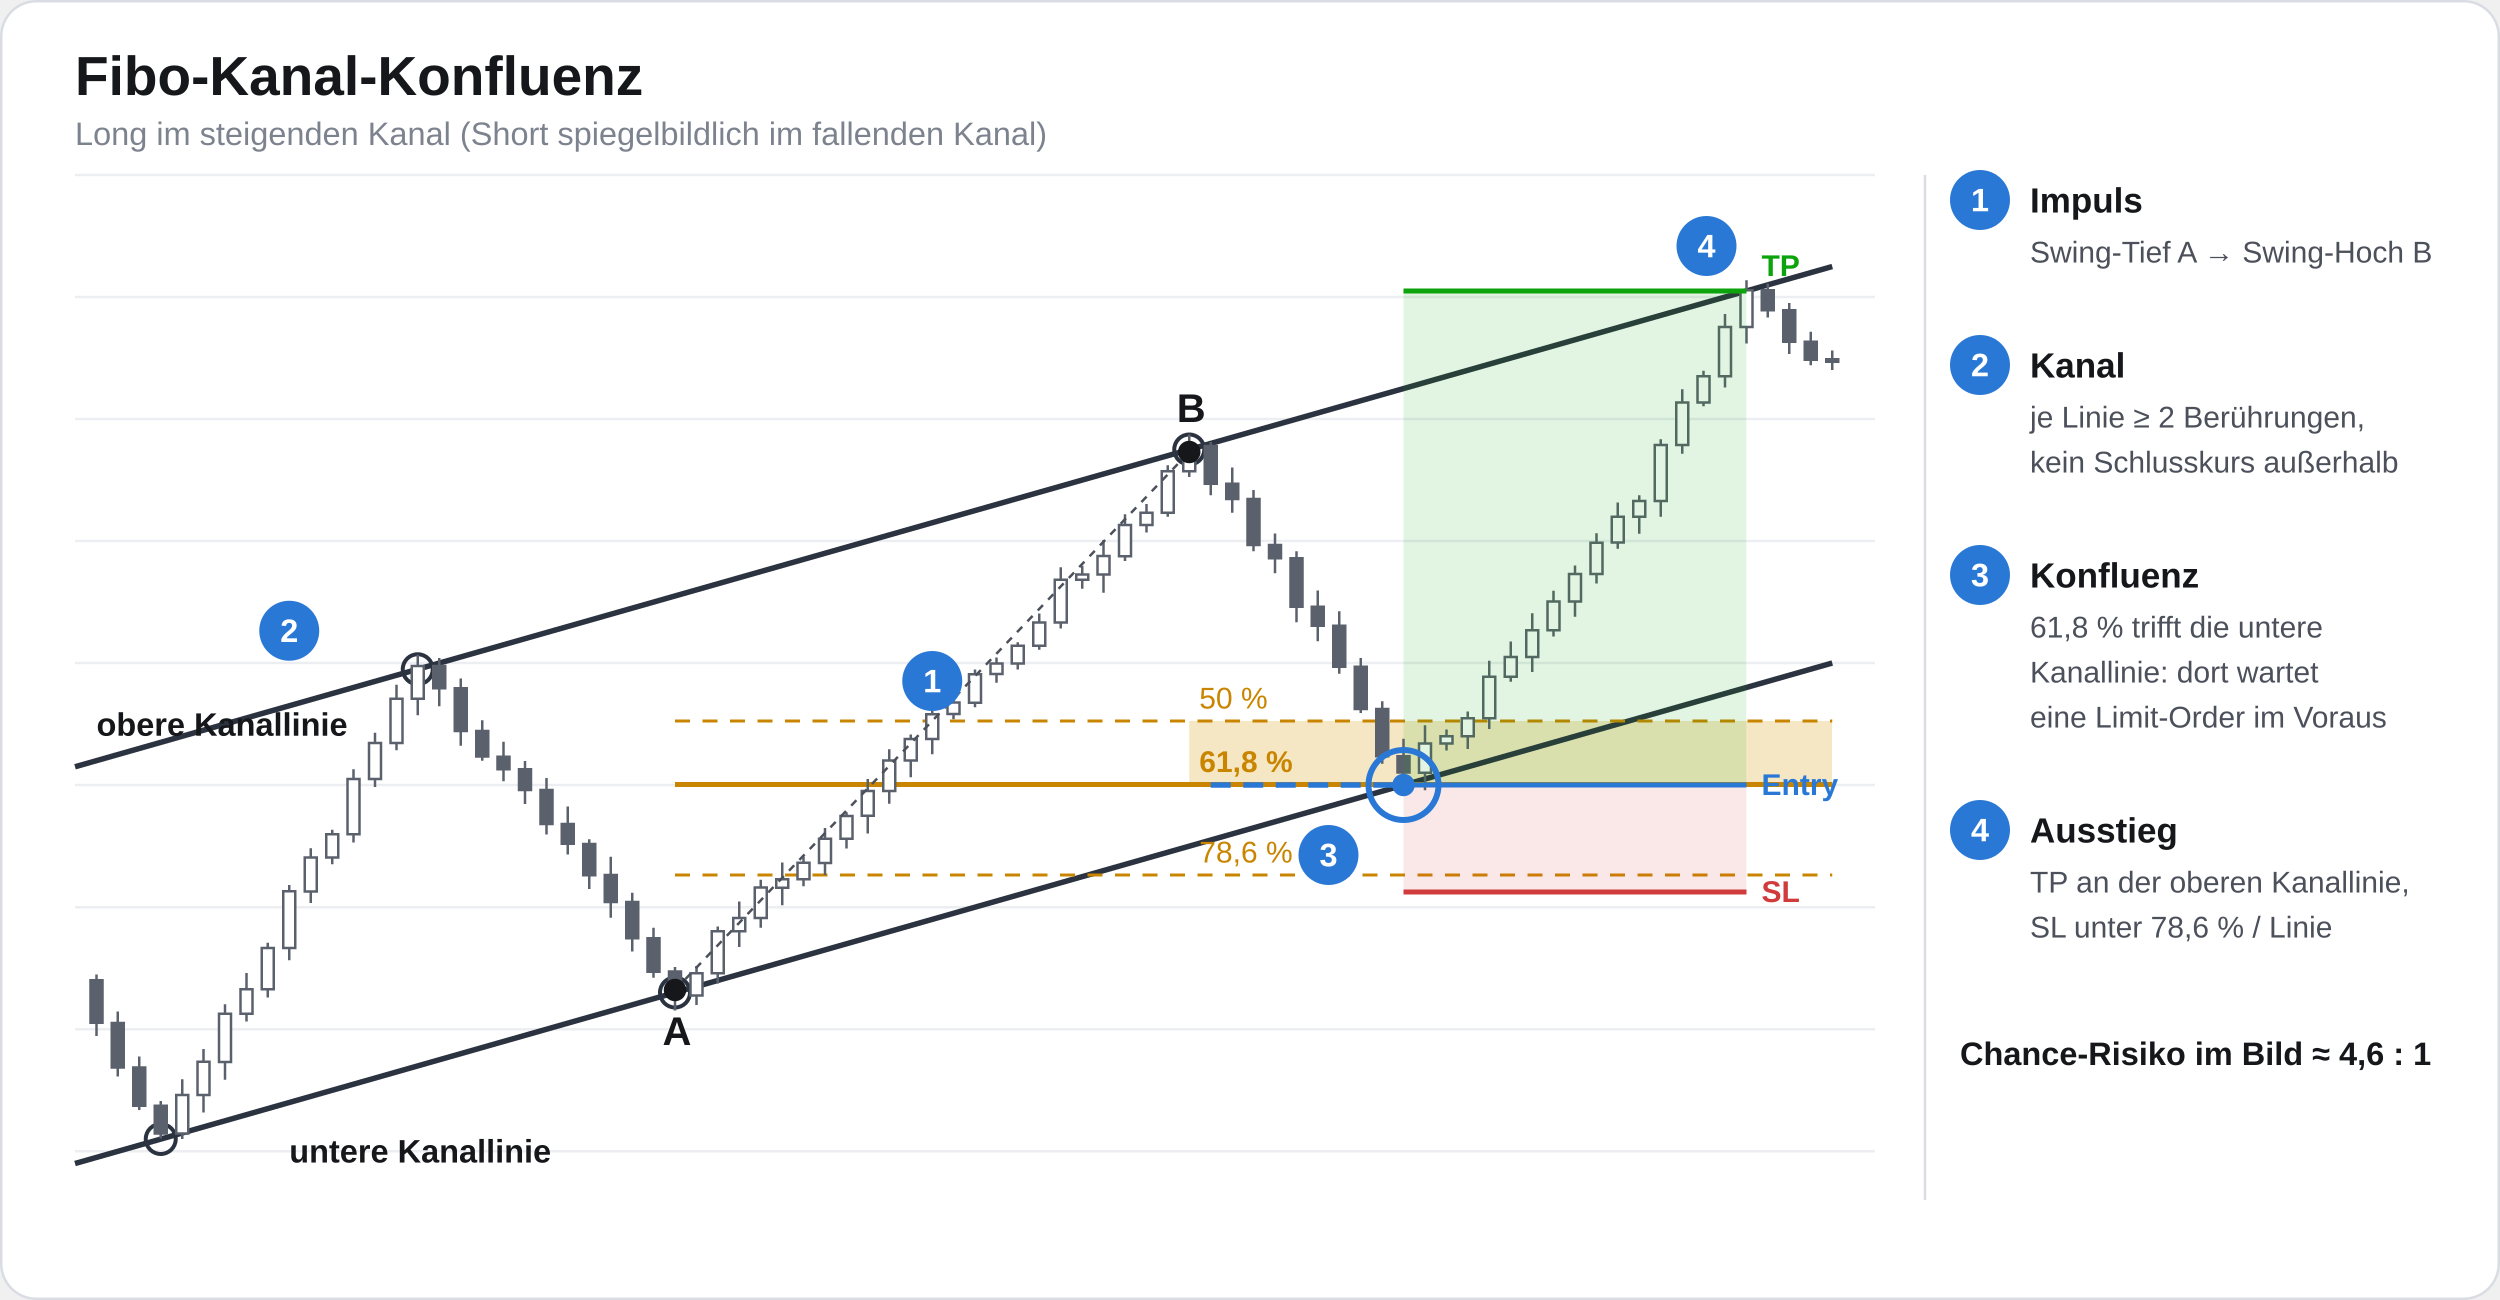
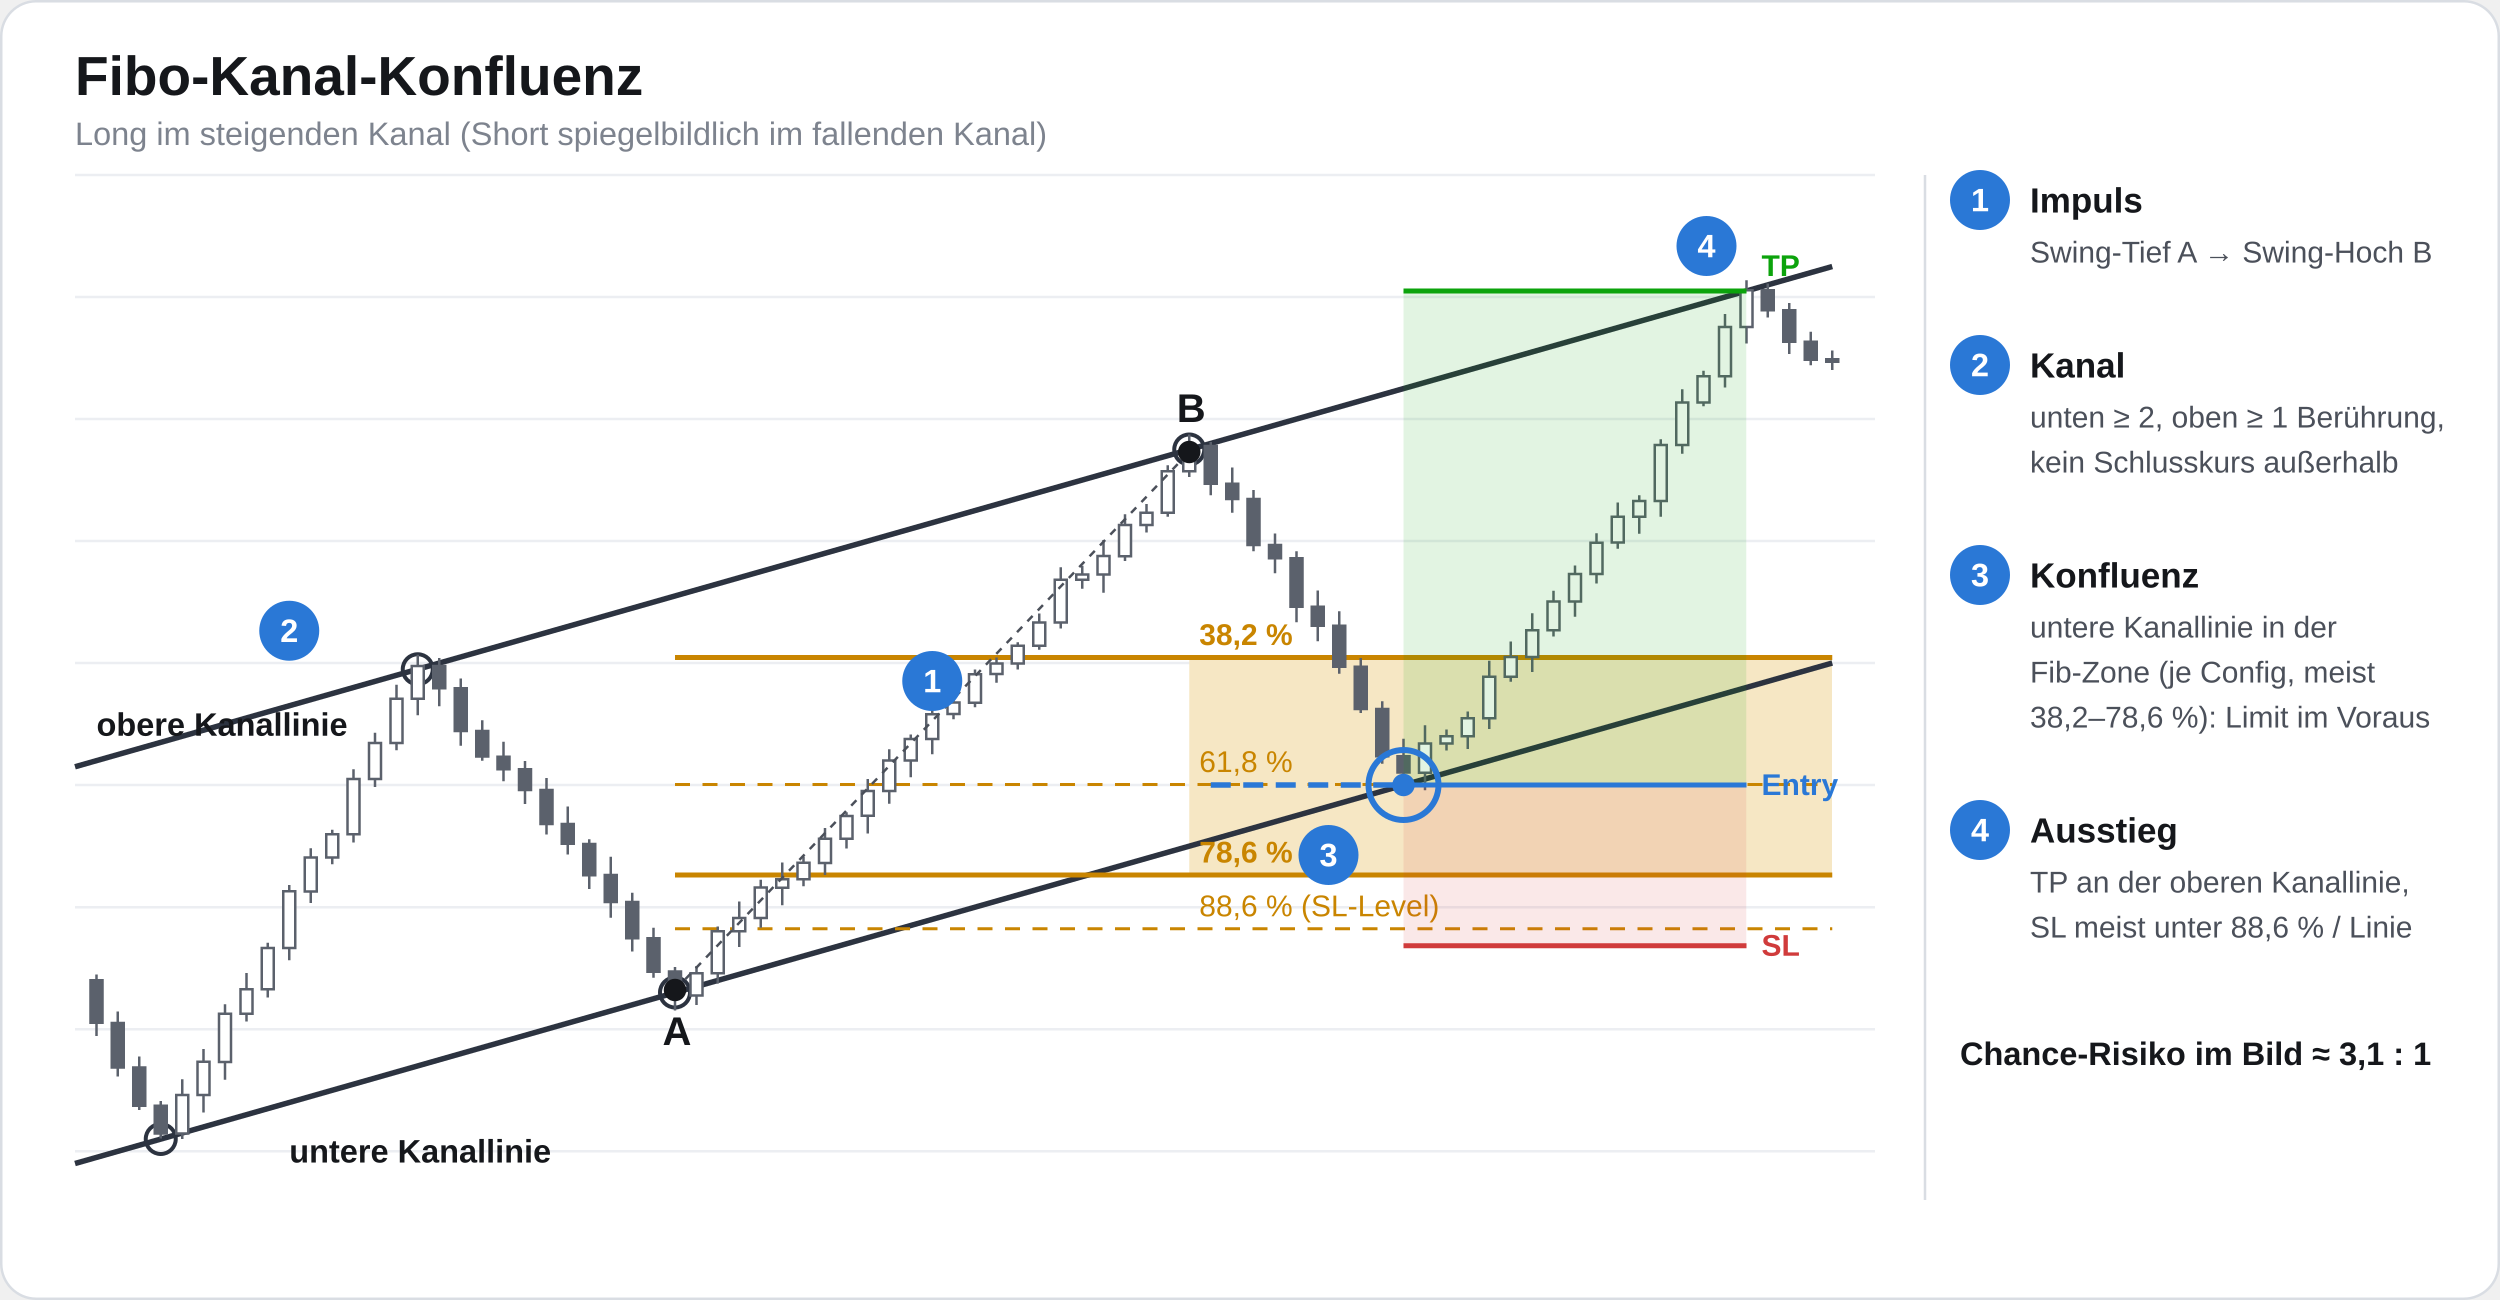
<svg xmlns="http://www.w3.org/2000/svg" viewBox="0 0 1000 520" width="1000" height="520" font-family="'Segoe UI', 'Helvetica Neue', Arial, sans-serif">
  <rect x="0.5" y="0.5" width="999" height="519" rx="14" fill="#ffffff" stroke="#d9dde3" />
  <text x="30.0" y="38.0" font-size="22" fill="#15171b" font-weight="700" text-anchor="start">Fibo-Kanal-Konfluenz</text>
  <text x="30.0" y="58.0" font-size="13" fill="#7d838e" font-weight="400" text-anchor="start">Long im steigenden Kanal (Short spiegelbildlich im fallenden Kanal)</text>
  <line x1="30" x2="750" y1="460.5" y2="460.5" stroke="#eceef2" />
  <line x1="30" x2="750" y1="411.7" y2="411.7" stroke="#eceef2" />
  <line x1="30" x2="750" y1="362.9" y2="362.9" stroke="#eceef2" />
  <line x1="30" x2="750" y1="314.0" y2="314.0" stroke="#eceef2" />
  <line x1="30" x2="750" y1="265.2" y2="265.2" stroke="#eceef2" />
  <line x1="30" x2="750" y1="216.4" y2="216.4" stroke="#eceef2" />
  <line x1="30" x2="750" y1="167.6" y2="167.6" stroke="#eceef2" />
  <line x1="30" x2="750" y1="118.8" y2="118.8" stroke="#eceef2" />
  <line x1="30" x2="750" y1="70.0" y2="70.0" stroke="#eceef2" />
-   <rect x="475.7" y="288.4" width="257.1" height="25.4" fill="#f6e7c4" />
+   <rect x="475.7" y="263.0" width="257.1" height="87.0" fill="#f6e7c4" />
  <line x1="30.0" x2="732.9" y1="465.4" y2="265.2" stroke="#2c3340" stroke-width="2.2" />
  <line x1="30.0" x2="732.9" y1="306.7" y2="106.6" stroke="#2c3340" stroke-width="2.2" />
  <circle cx="64.3" cy="455.6" r="6" fill="none" stroke="#2c3340" stroke-width="1.6" />
  <circle cx="270.0" cy="397.0" r="6" fill="none" stroke="#2c3340" stroke-width="1.6" />
  <circle cx="167.1" cy="267.7" r="6" fill="none" stroke="#2c3340" stroke-width="1.6" />
  <circle cx="475.7" cy="179.8" r="6" fill="none" stroke="#2c3340" stroke-width="1.6" />
-   <line x1="270.0" x2="732.9" y1="288.4" y2="288.4" stroke="#c98500" stroke-width="1.2" stroke-dasharray="6 5" />
-   <text x="479.7" y="283.4" font-size="12" fill="#c98500" font-weight="400" text-anchor="start">50 %</text>
-   <line x1="270.0" x2="732.9" y1="313.8" y2="313.8" stroke="#c98500" stroke-width="2" />
-   <text x="479.7" y="308.8" font-size="12" fill="#c98500" font-weight="700" text-anchor="start">61,8 %</text>
-   <line x1="270.0" x2="732.9" y1="350.0" y2="350.0" stroke="#c98500" stroke-width="1.2" stroke-dasharray="6 5" />
-   <text x="479.7" y="345.0" font-size="12" fill="#c98500" font-weight="400" text-anchor="start">78,6 %</text>
+   <line x1="270.0" x2="732.9" y1="263.0" y2="263.0" stroke="#c98500" stroke-width="2" />
+   <text x="479.7" y="258.0" font-size="12" fill="#c98500" font-weight="700" text-anchor="start">38,2 %</text>
+   <line x1="270.0" x2="732.9" y1="313.8" y2="313.8" stroke="#c98500" stroke-width="1.2" stroke-dasharray="6 5" />
+   <text x="479.7" y="308.8" font-size="12" fill="#c98500" font-weight="400" text-anchor="start">61,8 %</text>
+   <line x1="270.0" x2="732.9" y1="350.0" y2="350.0" stroke="#c98500" stroke-width="2" />
+   <text x="479.7" y="345.0" font-size="12" fill="#c98500" font-weight="700" text-anchor="start">78,6 %</text>
+   <line x1="270.0" x2="732.9" y1="371.5" y2="371.5" stroke="#c98500" stroke-width="1.2" stroke-dasharray="6 5" />
+   <text x="479.7" y="366.5" font-size="12" fill="#c98500" font-weight="400" text-anchor="start">88,6 % (SL-Level)</text>
  <line x1="38.6" x2="38.6" y1="389.8" y2="414.4" stroke="#5b616c" />
  <rect x="36.2" y="392.1" width="4.8" height="17.0" fill="#5b616c" stroke="#5b616c" />
  <line x1="47.1" x2="47.1" y1="404.6" y2="430.6" stroke="#5b616c" />
  <rect x="44.7" y="409.2" width="4.8" height="17.8" fill="#5b616c" stroke="#5b616c" />
  <line x1="55.7" x2="55.7" y1="422.6" y2="444.0" stroke="#5b616c" />
  <rect x="53.3" y="427.0" width="4.8" height="15.3" fill="#5b616c" stroke="#5b616c" />
  <line x1="64.3" x2="64.3" y1="440.4" y2="455.4" stroke="#5b616c" />
  <rect x="61.9" y="442.3" width="4.8" height="11.1" fill="#5b616c" stroke="#5b616c" />
  <line x1="72.9" x2="72.9" y1="431.7" y2="455.6" stroke="#5b616c" />
  <rect x="70.5" y="438.0" width="4.8" height="15.4" fill="#ffffff" stroke="#5b616c" />
  <line x1="81.4" x2="81.4" y1="419.6" y2="445.0" stroke="#5b616c" />
  <rect x="79.0" y="424.7" width="4.8" height="13.3" fill="#ffffff" stroke="#5b616c" />
  <line x1="90.0" x2="90.0" y1="401.7" y2="431.9" stroke="#5b616c" />
  <rect x="87.6" y="405.5" width="4.8" height="19.3" fill="#ffffff" stroke="#5b616c" />
  <line x1="98.6" x2="98.6" y1="389.2" y2="408.6" stroke="#5b616c" />
  <rect x="96.2" y="395.7" width="4.8" height="9.8" fill="#ffffff" stroke="#5b616c" />
  <line x1="107.1" x2="107.1" y1="377.1" y2="399.0" stroke="#5b616c" />
  <rect x="104.7" y="379.2" width="4.8" height="16.5" fill="#ffffff" stroke="#5b616c" />
  <line x1="115.7" x2="115.7" y1="354.0" y2="384.1" stroke="#5b616c" />
  <rect x="113.3" y="356.5" width="4.8" height="22.7" fill="#ffffff" stroke="#5b616c" />
  <line x1="124.3" x2="124.3" y1="339.3" y2="361.2" stroke="#5b616c" />
  <rect x="121.9" y="343.0" width="4.8" height="13.6" fill="#ffffff" stroke="#5b616c" />
  <line x1="132.9" x2="132.9" y1="331.9" y2="345.7" stroke="#5b616c" />
  <rect x="130.5" y="333.7" width="4.8" height="9.3" fill="#ffffff" stroke="#5b616c" />
  <line x1="141.4" x2="141.4" y1="307.7" y2="337.0" stroke="#5b616c" />
  <rect x="139.0" y="311.6" width="4.8" height="22.1" fill="#ffffff" stroke="#5b616c" />
  <line x1="150.0" x2="150.0" y1="293.1" y2="314.8" stroke="#5b616c" />
  <rect x="147.6" y="297.2" width="4.8" height="14.4" fill="#ffffff" stroke="#5b616c" />
  <line x1="158.6" x2="158.6" y1="273.9" y2="300.1" stroke="#5b616c" />
  <rect x="156.2" y="279.5" width="4.8" height="17.7" fill="#ffffff" stroke="#5b616c" />
  <line x1="167.1" x2="167.1" y1="261.9" y2="286.1" stroke="#5b616c" />
  <rect x="164.7" y="266.4" width="4.8" height="13.1" fill="#ffffff" stroke="#5b616c" />
  <line x1="175.7" x2="175.7" y1="263.2" y2="282.5" stroke="#5b616c" />
  <rect x="173.3" y="266.4" width="4.8" height="8.9" fill="#5b616c" stroke="#5b616c" />
  <line x1="184.3" x2="184.3" y1="271.4" y2="298.3" stroke="#5b616c" />
  <rect x="181.9" y="275.3" width="4.8" height="17.1" fill="#5b616c" stroke="#5b616c" />
  <line x1="192.9" x2="192.9" y1="288.1" y2="304.3" stroke="#5b616c" />
  <rect x="190.5" y="292.4" width="4.8" height="10.2" fill="#5b616c" stroke="#5b616c" />
  <line x1="201.4" x2="201.4" y1="296.7" y2="312.5" stroke="#5b616c" />
  <rect x="199.0" y="302.7" width="4.8" height="5.0" fill="#5b616c" stroke="#5b616c" />
  <line x1="210.0" x2="210.0" y1="304.4" y2="321.6" stroke="#5b616c" />
  <rect x="207.6" y="307.7" width="4.8" height="8.3" fill="#5b616c" stroke="#5b616c" />
  <line x1="218.6" x2="218.6" y1="311.2" y2="333.8" stroke="#5b616c" />
  <rect x="216.2" y="316.0" width="4.8" height="13.6" fill="#5b616c" stroke="#5b616c" />
  <line x1="227.1" x2="227.1" y1="322.6" y2="341.8" stroke="#5b616c" />
  <rect x="224.7" y="329.6" width="4.8" height="7.9" fill="#5b616c" stroke="#5b616c" />
  <line x1="235.7" x2="235.7" y1="335.7" y2="355.6" stroke="#5b616c" />
  <rect x="233.3" y="337.6" width="4.8" height="12.5" fill="#5b616c" stroke="#5b616c" />
  <line x1="244.3" x2="244.3" y1="342.7" y2="367.1" stroke="#5b616c" />
  <rect x="241.9" y="350.0" width="4.8" height="10.8" fill="#5b616c" stroke="#5b616c" />
  <line x1="252.9" x2="252.9" y1="357.1" y2="380.6" stroke="#5b616c" />
  <rect x="250.5" y="360.8" width="4.8" height="14.5" fill="#5b616c" stroke="#5b616c" />
  <line x1="261.4" x2="261.4" y1="371.1" y2="391.1" stroke="#5b616c" />
  <rect x="259.0" y="375.3" width="4.8" height="13.4" fill="#5b616c" stroke="#5b616c" />
  <line x1="270.0" x2="270.0" y1="386.8" y2="404.2" stroke="#5b616c" />
  <rect x="267.6" y="388.6" width="4.8" height="9.6" fill="#5b616c" stroke="#5b616c" />
  <line x1="278.6" x2="278.6" y1="386.4" y2="402.0" stroke="#5b616c" />
  <rect x="276.2" y="389.3" width="4.8" height="8.9" fill="#ffffff" stroke="#5b616c" />
  <line x1="287.1" x2="287.1" y1="370.6" y2="393.4" stroke="#5b616c" />
  <rect x="284.7" y="372.5" width="4.8" height="16.8" fill="#ffffff" stroke="#5b616c" />
  <line x1="295.7" x2="295.7" y1="360.6" y2="378.8" stroke="#5b616c" />
  <rect x="293.3" y="367.2" width="4.8" height="5.3" fill="#ffffff" stroke="#5b616c" />
  <line x1="304.3" x2="304.3" y1="351.9" y2="371.1" stroke="#5b616c" />
  <rect x="301.9" y="355.0" width="4.8" height="12.2" fill="#ffffff" stroke="#5b616c" />
  <line x1="312.9" x2="312.9" y1="345.0" y2="362.1" stroke="#5b616c" />
  <rect x="310.5" y="351.7" width="4.8" height="3.4" fill="#ffffff" stroke="#5b616c" />
  <line x1="321.4" x2="321.4" y1="342.6" y2="354.5" stroke="#5b616c" />
  <rect x="319.0" y="345.1" width="4.8" height="6.6" fill="#ffffff" stroke="#5b616c" />
  <line x1="330.0" x2="330.0" y1="331.2" y2="350.0" stroke="#5b616c" />
  <rect x="327.6" y="335.5" width="4.8" height="9.7" fill="#ffffff" stroke="#5b616c" />
  <line x1="338.6" x2="338.6" y1="324.9" y2="339.4" stroke="#5b616c" />
  <rect x="336.2" y="326.4" width="4.8" height="9.1" fill="#ffffff" stroke="#5b616c" />
  <line x1="347.1" x2="347.1" y1="311.6" y2="333.4" stroke="#5b616c" />
  <rect x="344.7" y="316.4" width="4.8" height="9.9" fill="#ffffff" stroke="#5b616c" />
  <line x1="355.7" x2="355.7" y1="299.7" y2="321.5" stroke="#5b616c" />
  <rect x="353.3" y="304.2" width="4.8" height="12.2" fill="#ffffff" stroke="#5b616c" />
  <line x1="364.3" x2="364.3" y1="293.8" y2="310.9" stroke="#5b616c" />
  <rect x="361.9" y="295.6" width="4.8" height="8.6" fill="#ffffff" stroke="#5b616c" />
  <line x1="372.9" x2="372.9" y1="279.1" y2="301.7" stroke="#5b616c" />
  <rect x="370.5" y="285.7" width="4.8" height="9.9" fill="#ffffff" stroke="#5b616c" />
  <line x1="381.4" x2="381.4" y1="277.2" y2="287.7" stroke="#5b616c" />
  <rect x="379.0" y="281.0" width="4.8" height="4.6" fill="#ffffff" stroke="#5b616c" />
  <line x1="390.0" x2="390.0" y1="267.8" y2="282.9" stroke="#5b616c" />
  <rect x="387.6" y="269.7" width="4.8" height="11.4" fill="#ffffff" stroke="#5b616c" />
  <line x1="398.6" x2="398.6" y1="263.0" y2="273.1" stroke="#5b616c" />
  <rect x="396.2" y="265.4" width="4.8" height="4.2" fill="#ffffff" stroke="#5b616c" />
  <line x1="407.1" x2="407.1" y1="256.9" y2="267.8" stroke="#5b616c" />
  <rect x="404.7" y="258.3" width="4.8" height="7.1" fill="#ffffff" stroke="#5b616c" />
  <line x1="415.7" x2="415.7" y1="245.4" y2="259.9" stroke="#5b616c" />
  <rect x="413.3" y="249.0" width="4.8" height="9.3" fill="#ffffff" stroke="#5b616c" />
  <line x1="424.3" x2="424.3" y1="226.9" y2="251.4" stroke="#5b616c" />
  <rect x="421.9" y="231.9" width="4.8" height="17.1" fill="#ffffff" stroke="#5b616c" />
  <line x1="432.9" x2="432.9" y1="226.3" y2="235.5" stroke="#5b616c" />
  <rect x="430.5" y="229.8" width="4.8" height="2.1" fill="#ffffff" stroke="#5b616c" />
  <line x1="441.4" x2="441.4" y1="216.0" y2="237.1" stroke="#5b616c" />
  <rect x="439.0" y="222.4" width="4.8" height="7.4" fill="#ffffff" stroke="#5b616c" />
  <line x1="450.0" x2="450.0" y1="205.7" y2="224.4" stroke="#5b616c" />
  <rect x="447.6" y="210.0" width="4.8" height="12.5" fill="#ffffff" stroke="#5b616c" />
  <line x1="458.6" x2="458.6" y1="201.6" y2="213.0" stroke="#5b616c" />
  <rect x="456.2" y="205.1" width="4.8" height="4.9" fill="#ffffff" stroke="#5b616c" />
  <line x1="467.1" x2="467.1" y1="186.1" y2="206.7" stroke="#5b616c" />
  <rect x="464.7" y="188.5" width="4.8" height="16.6" fill="#ffffff" stroke="#5b616c" />
  <line x1="475.7" x2="475.7" y1="173.8" y2="190.8" stroke="#5b616c" />
  <rect x="473.3" y="178.4" width="4.8" height="10.1" fill="#ffffff" stroke="#5b616c" />
  <line x1="484.3" x2="484.3" y1="176.8" y2="198.1" stroke="#5b616c" />
  <rect x="481.9" y="178.4" width="4.8" height="15.1" fill="#5b616c" stroke="#5b616c" />
  <line x1="492.9" x2="492.9" y1="187.0" y2="205.1" stroke="#5b616c" />
  <rect x="490.5" y="193.5" width="4.8" height="6.1" fill="#5b616c" stroke="#5b616c" />
  <line x1="501.4" x2="501.4" y1="196.0" y2="220.5" stroke="#5b616c" />
  <rect x="499.0" y="199.6" width="4.8" height="18.4" fill="#5b616c" stroke="#5b616c" />
  <line x1="510.0" x2="510.0" y1="213.4" y2="229.3" stroke="#5b616c" />
  <rect x="507.6" y="218.0" width="4.8" height="5.3" fill="#5b616c" stroke="#5b616c" />
  <line x1="518.6" x2="518.6" y1="220.5" y2="248.9" stroke="#5b616c" />
  <rect x="516.2" y="223.3" width="4.8" height="19.4" fill="#5b616c" stroke="#5b616c" />
  <line x1="527.1" x2="527.1" y1="236.2" y2="256.5" stroke="#5b616c" />
  <rect x="524.7" y="242.7" width="4.8" height="7.6" fill="#5b616c" stroke="#5b616c" />
  <line x1="535.7" x2="535.7" y1="244.5" y2="269.5" stroke="#5b616c" />
  <rect x="533.3" y="250.3" width="4.8" height="16.4" fill="#5b616c" stroke="#5b616c" />
  <line x1="544.3" x2="544.3" y1="263.2" y2="285.2" stroke="#5b616c" />
  <rect x="541.9" y="266.7" width="4.8" height="16.9" fill="#5b616c" stroke="#5b616c" />
  <line x1="552.9" x2="552.9" y1="280.5" y2="305.5" stroke="#5b616c" />
  <rect x="550.5" y="283.6" width="4.8" height="18.9" fill="#5b616c" stroke="#5b616c" />
  <line x1="561.4" x2="561.4" y1="295.5" y2="315.0" stroke="#5b616c" />
  <rect x="559.0" y="302.5" width="4.8" height="6.5" fill="#5b616c" stroke="#5b616c" />
  <line x1="570.0" x2="570.0" y1="290.1" y2="316.1" stroke="#5b616c" />
  <rect x="567.6" y="297.4" width="4.8" height="11.7" fill="#ffffff" stroke="#5b616c" />
  <line x1="578.6" x2="578.6" y1="291.8" y2="300.2" stroke="#5b616c" />
  <rect x="576.2" y="294.5" width="4.8" height="2.9" fill="#ffffff" stroke="#5b616c" />
  <line x1="587.1" x2="587.1" y1="284.6" y2="299.6" stroke="#5b616c" />
  <rect x="584.7" y="287.3" width="4.8" height="7.2" fill="#ffffff" stroke="#5b616c" />
  <line x1="595.7" x2="595.7" y1="264.3" y2="291.6" stroke="#5b616c" />
  <rect x="593.3" y="270.7" width="4.8" height="16.6" fill="#ffffff" stroke="#5b616c" />
  <line x1="604.3" x2="604.3" y1="256.6" y2="272.7" stroke="#5b616c" />
  <rect x="601.9" y="262.8" width="4.8" height="7.9" fill="#ffffff" stroke="#5b616c" />
  <line x1="612.9" x2="612.9" y1="245.3" y2="268.8" stroke="#5b616c" />
  <rect x="610.5" y="252.1" width="4.8" height="10.7" fill="#ffffff" stroke="#5b616c" />
  <line x1="621.4" x2="621.4" y1="236.3" y2="254.6" stroke="#5b616c" />
  <rect x="619.0" y="240.6" width="4.8" height="11.5" fill="#ffffff" stroke="#5b616c" />
  <line x1="630.0" x2="630.0" y1="226.2" y2="246.7" stroke="#5b616c" />
  <rect x="627.6" y="229.6" width="4.8" height="11.0" fill="#ffffff" stroke="#5b616c" />
  <line x1="638.6" x2="638.6" y1="213.3" y2="233.4" stroke="#5b616c" />
  <rect x="636.2" y="217.1" width="4.8" height="12.5" fill="#ffffff" stroke="#5b616c" />
  <line x1="647.1" x2="647.1" y1="201.0" y2="219.5" stroke="#5b616c" />
  <rect x="644.7" y="206.7" width="4.8" height="10.3" fill="#ffffff" stroke="#5b616c" />
  <line x1="655.7" x2="655.7" y1="198.1" y2="213.5" stroke="#5b616c" />
  <rect x="653.3" y="200.4" width="4.8" height="6.3" fill="#ffffff" stroke="#5b616c" />
  <line x1="664.3" x2="664.3" y1="175.7" y2="206.7" stroke="#5b616c" />
  <rect x="661.9" y="178.0" width="4.8" height="22.4" fill="#ffffff" stroke="#5b616c" />
  <line x1="672.9" x2="672.9" y1="155.7" y2="181.5" stroke="#5b616c" />
  <rect x="670.5" y="161.0" width="4.8" height="17.0" fill="#ffffff" stroke="#5b616c" />
  <line x1="681.4" x2="681.4" y1="148.3" y2="162.5" stroke="#5b616c" />
  <rect x="679.0" y="150.5" width="4.8" height="10.5" fill="#ffffff" stroke="#5b616c" />
  <line x1="690.0" x2="690.0" y1="125.6" y2="155.0" stroke="#5b616c" />
  <rect x="687.6" y="130.8" width="4.8" height="19.7" fill="#ffffff" stroke="#5b616c" />
  <line x1="698.6" x2="698.6" y1="112.1" y2="137.4" stroke="#5b616c" />
  <rect x="696.2" y="116.1" width="4.8" height="14.7" fill="#ffffff" stroke="#5b616c" />
  <line x1="707.1" x2="707.1" y1="113.4" y2="127.0" stroke="#5b616c" />
  <rect x="704.7" y="116.1" width="4.8" height="8.0" fill="#5b616c" stroke="#5b616c" />
  <line x1="715.7" x2="715.7" y1="121.2" y2="141.6" stroke="#5b616c" />
  <rect x="713.3" y="124.1" width="4.8" height="12.6" fill="#5b616c" stroke="#5b616c" />
  <line x1="724.3" x2="724.3" y1="132.7" y2="146.1" stroke="#5b616c" />
  <rect x="721.9" y="136.7" width="4.8" height="7.2" fill="#5b616c" stroke="#5b616c" />
  <line x1="732.9" x2="732.9" y1="140.2" y2="148.0" stroke="#5b616c" />
  <rect x="730.5" y="143.7" width="4.8" height="1.0" fill="#ffffff" stroke="#5b616c" />
  <line x1="270.0" x2="475.7" y1="396.0" y2="180.8" stroke="#4b505a" stroke-dasharray="3 3" />
  <circle cx="270.0" cy="396.0" r="4.5" fill="#15171b" />
  <text x="265.0" y="418.0" font-size="16" fill="#15171b" font-weight="800" text-anchor="start">A</text>
  <circle cx="475.7" cy="180.8" r="4.5" fill="#15171b" />
  <text x="470.7" y="168.8" font-size="16" fill="#15171b" font-weight="800" text-anchor="start">B</text>
  <line x1="484.3" x2="561.4" y1="314.0" y2="314.0" stroke="#2a78d6" stroke-width="2.2" stroke-dasharray="8 5" />
  <rect x="561.4" y="116.4" width="137.1" height="197.7" fill="#0ca30c" fill-opacity="0.12" />
-   <rect x="561.4" y="314.0" width="137.1" height="42.8" fill="#d03b3b" fill-opacity="0.12" />
+   <rect x="561.4" y="314.0" width="137.1" height="64.3" fill="#d03b3b" fill-opacity="0.12" />
  <line x1="561.4" x2="698.6" y1="116.4" y2="116.4" stroke="#0ca30c" stroke-width="2" />
-   <line x1="561.4" x2="698.6" y1="356.8" y2="356.8" stroke="#d03b3b" stroke-width="2" />
+   <line x1="561.4" x2="698.6" y1="378.3" y2="378.3" stroke="#d03b3b" stroke-width="2" />
  <line x1="561.4" x2="698.6" y1="314.0" y2="314.0" stroke="#2a78d6" stroke-width="2" />
  <text x="704.6" y="110.4" font-size="12" fill="#0ca30c" font-weight="700" text-anchor="start">TP</text>
  <text x="704.6" y="318.0" font-size="12" fill="#2a78d6" font-weight="700" text-anchor="start">Entry</text>
-   <text x="704.6" y="360.8" font-size="12" fill="#d03b3b" font-weight="700" text-anchor="start">SL</text>
+   <text x="704.6" y="382.3" font-size="12" fill="#d03b3b" font-weight="700" text-anchor="start">SL</text>
  <circle cx="561.4" cy="314.0" r="14" fill="none" stroke="#2a78d6" stroke-width="2.4" />
  <circle cx="561.4" cy="314.0" r="4.5" fill="#2a78d6" />
  <text x="38.6" y="294.3" font-size="13" fill="#15171b" font-weight="700" text-anchor="start">obere Kanallinie</text>
  <text x="115.7" y="465.0" font-size="13" fill="#15171b" font-weight="700" text-anchor="start">untere Kanallinie</text>
  <circle cx="372.9" cy="272.4" r="12" fill="#2a78d6" />
  <text x="372.9" y="276.9" font-size="13" fill="#ffffff" font-weight="800" text-anchor="middle">1</text>
  <circle cx="115.7" cy="252.3" r="12" fill="#2a78d6" />
  <text x="115.7" y="256.8" font-size="13" fill="#ffffff" font-weight="800" text-anchor="middle">2</text>
  <circle cx="531.4" cy="342.0" r="12" fill="#2a78d6" />
  <text x="531.4" y="346.5" font-size="13" fill="#ffffff" font-weight="800" text-anchor="middle">3</text>
  <circle cx="682.6" cy="98.4" r="12" fill="#2a78d6" />
  <text x="682.6" y="102.9" font-size="13" fill="#ffffff" font-weight="800" text-anchor="middle">4</text>
  <line x1="770" x2="770" y1="70" y2="480" stroke="#d9dde3" />
  <circle cx="792.0" cy="80.0" r="12" fill="#2a78d6" />
  <text x="792.0" y="84.5" font-size="13" fill="#ffffff" font-weight="800" text-anchor="middle">1</text>
  <text x="812.0" y="85.0" font-size="14" fill="#15171b" font-weight="700" text-anchor="start">Impuls</text>
  <text x="812.0" y="105.0" font-size="12" fill="#4b505a" font-weight="400" text-anchor="start">Swing-Tief A → Swing-Hoch B</text>
  <circle cx="792.0" cy="146.0" r="12" fill="#2a78d6" />
  <text x="792.0" y="150.5" font-size="13" fill="#ffffff" font-weight="800" text-anchor="middle">2</text>
  <text x="812.0" y="151.0" font-size="14" fill="#15171b" font-weight="700" text-anchor="start">Kanal</text>
-   <text x="812.0" y="171.0" font-size="12" fill="#4b505a" font-weight="400" text-anchor="start">je Linie ≥ 2 Berührungen,</text>
+   <text x="812.0" y="171.0" font-size="12" fill="#4b505a" font-weight="400" text-anchor="start">unten ≥ 2, oben ≥ 1 Berührung,</text>
  <text x="812.0" y="189.0" font-size="12" fill="#4b505a" font-weight="400" text-anchor="start">kein Schlusskurs außerhalb</text>
  <circle cx="792.0" cy="230.0" r="12" fill="#2a78d6" />
  <text x="792.0" y="234.5" font-size="13" fill="#ffffff" font-weight="800" text-anchor="middle">3</text>
  <text x="812.0" y="235.0" font-size="14" fill="#15171b" font-weight="700" text-anchor="start">Konfluenz</text>
-   <text x="812.0" y="255.0" font-size="12" fill="#4b505a" font-weight="400" text-anchor="start">61,8 % trifft die untere</text>
-   <text x="812.0" y="273.0" font-size="12" fill="#4b505a" font-weight="400" text-anchor="start">Kanallinie: dort wartet</text>
-   <text x="812.0" y="291.0" font-size="12" fill="#4b505a" font-weight="400" text-anchor="start">eine Limit-Order im Voraus</text>
+   <text x="812.0" y="255.0" font-size="12" fill="#4b505a" font-weight="400" text-anchor="start">untere Kanallinie in der</text>
+   <text x="812.0" y="273.0" font-size="12" fill="#4b505a" font-weight="400" text-anchor="start">Fib-Zone (je Config, meist</text>
+   <text x="812.0" y="291.0" font-size="12" fill="#4b505a" font-weight="400" text-anchor="start">38,2–78,6 %): Limit im Voraus</text>
  <circle cx="792.0" cy="332.0" r="12" fill="#2a78d6" />
  <text x="792.0" y="336.5" font-size="13" fill="#ffffff" font-weight="800" text-anchor="middle">4</text>
  <text x="812.0" y="337.0" font-size="14" fill="#15171b" font-weight="700" text-anchor="start">Ausstieg</text>
  <text x="812.0" y="357.0" font-size="12" fill="#4b505a" font-weight="400" text-anchor="start">TP an der oberen Kanallinie,</text>
-   <text x="812.0" y="375.0" font-size="12" fill="#4b505a" font-weight="400" text-anchor="start">SL unter 78,6 % / Linie</text>
-   <text x="784.0" y="426.0" font-size="13" fill="#15171b" font-weight="700" text-anchor="start">Chance-Risiko im Bild ≈ 4,6 : 1</text>
+   <text x="812.0" y="375.0" font-size="12" fill="#4b505a" font-weight="400" text-anchor="start">SL meist unter 88,6 % / Linie</text>
+   <text x="784.0" y="426.0" font-size="13" fill="#15171b" font-weight="700" text-anchor="start">Chance-Risiko im Bild ≈ 3,1 : 1</text>
</svg>
